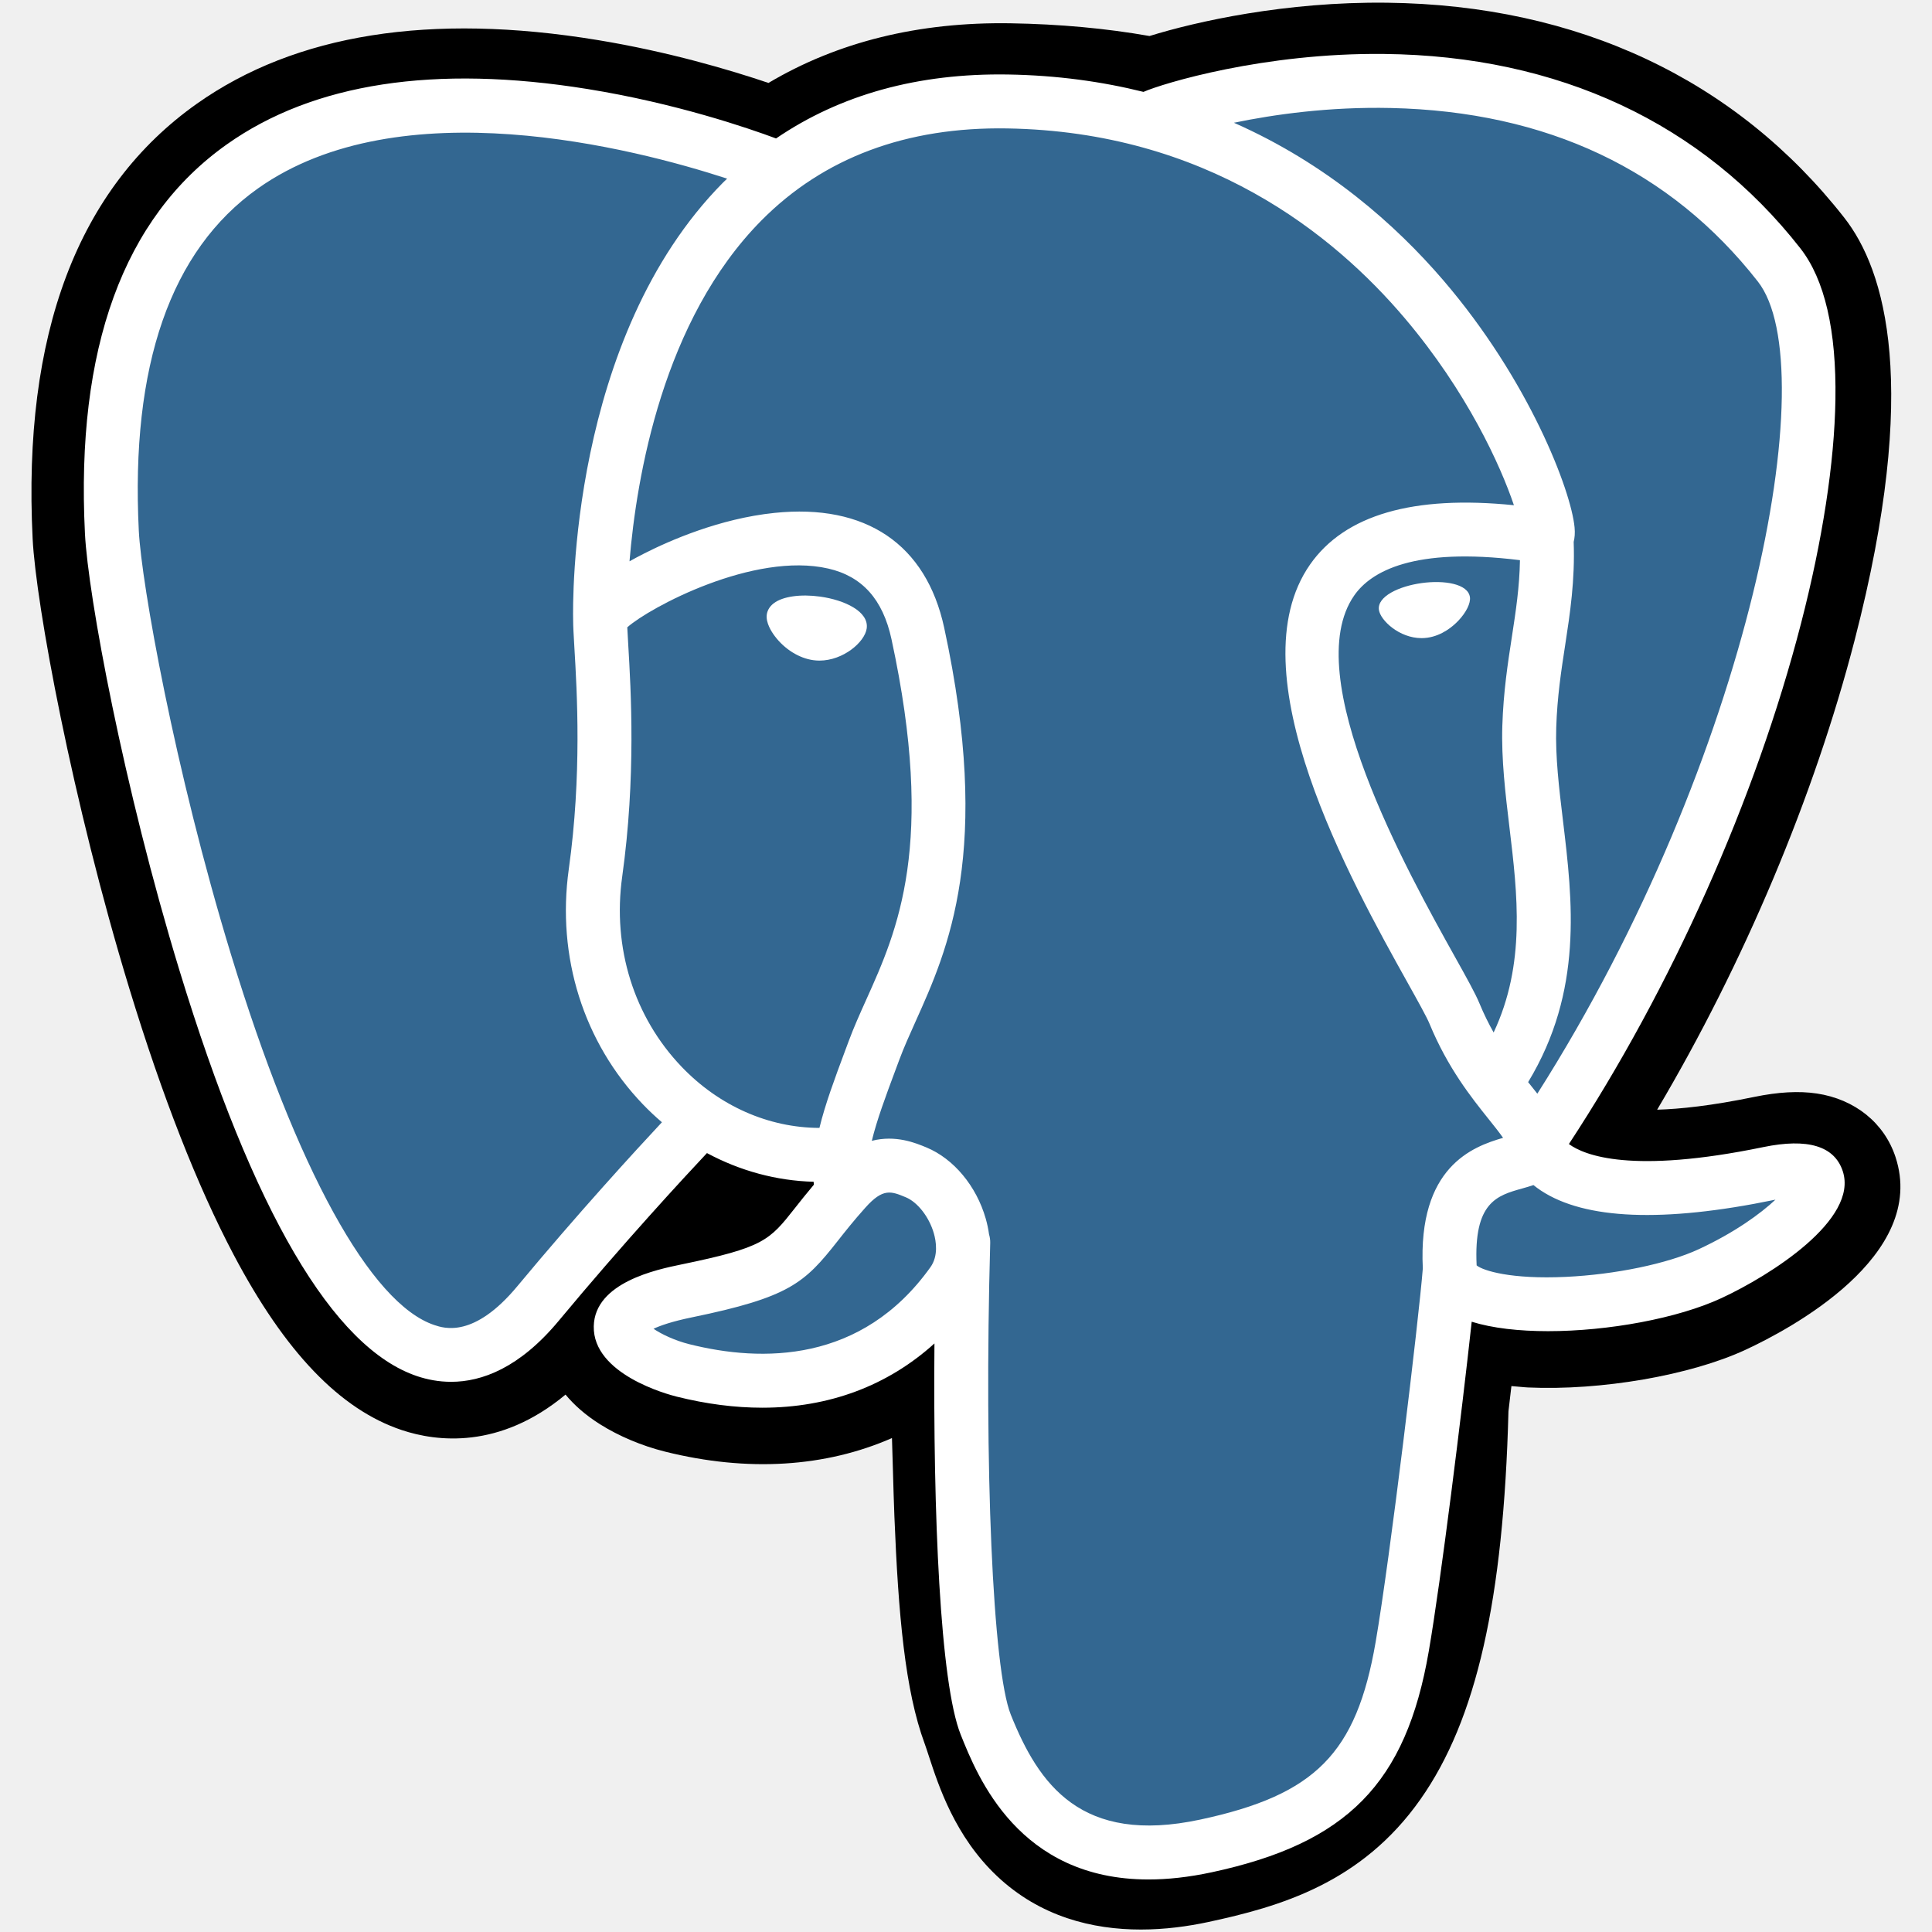
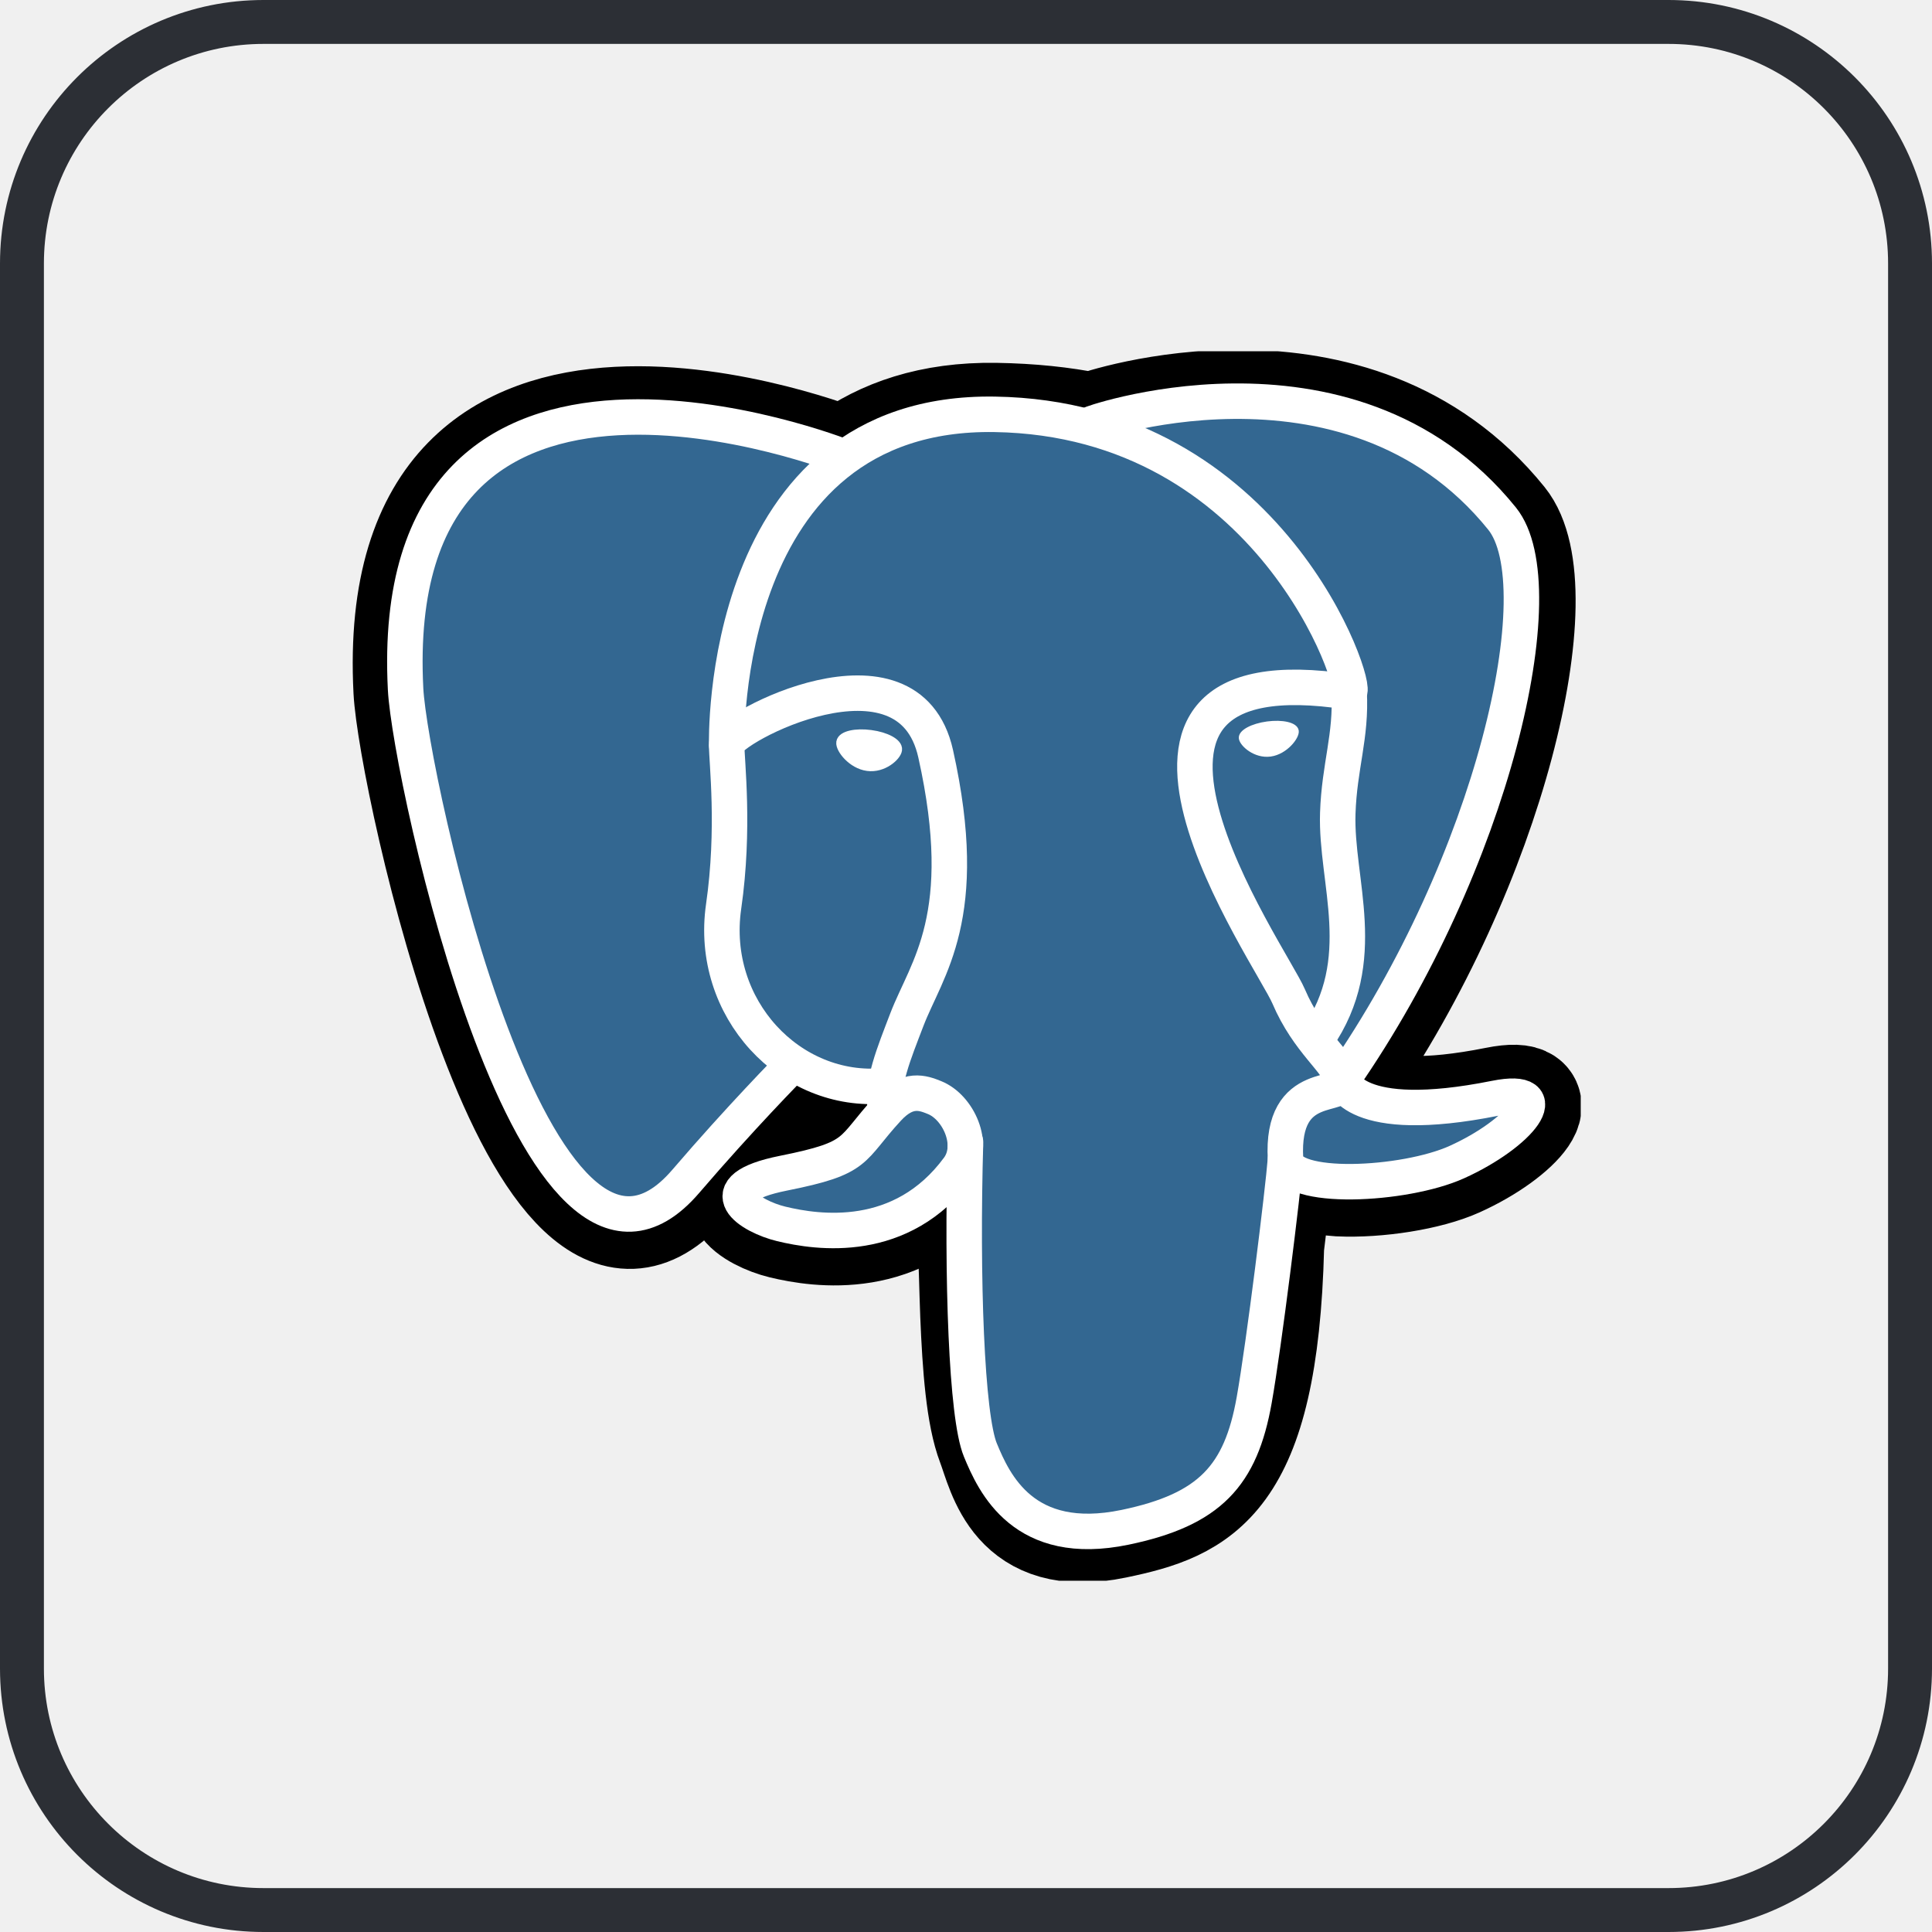
- <svg xmlns="http://www.w3.org/2000/svg" width="800px" height="800px" viewBox="-4 0 264 264" version="1.1" preserveAspectRatio="xMidYMid">
-   <g>
-     <path d="M255.008,158.086 C253.473,153.437 249.452,150.199 244.252,149.422 C241.8,149.056 238.992,149.212 235.669,149.897 C229.877,151.092 225.58,151.547 222.444,151.635 C234.281,131.65 243.906,108.86 249.447,87.407 C258.406,52.718 253.619,36.915 248.024,29.767 C233.217,10.848 211.614,0.683 185.552,0.372 C171.649,0.202 159.444,2.947 153.077,4.921 C147.149,3.875 140.775,3.291 134.086,3.183 C121.55,2.983 110.473,5.716 101.008,11.333 C95.767,9.561 87.358,7.063 77.646,5.469 C54.804,1.719 36.394,4.641 22.928,14.154 C6.622,25.672 -0.937,45.684 0.461,73.634 C0.905,82.508 5.869,109.508 13.685,135.114 C18.177,149.832 22.967,162.054 27.922,171.444 C34.949,184.759 42.468,192.6 50.909,195.416 C55.64,196.992 64.236,198.096 73.277,190.567 C74.423,191.954 75.952,193.333 77.981,194.614 C80.558,196.239 83.709,197.567 86.856,198.354 C98.197,201.189 108.82,200.48 117.883,196.506 C117.939,198.118 117.982,199.658 118.018,200.988 C118.079,203.145 118.138,205.26 118.217,207.238 C118.754,220.612 119.664,231.011 122.36,238.287 C122.508,238.688 122.707,239.297 122.917,239.944 C124.262,244.062 126.511,250.956 132.233,256.355 C138.158,261.948 145.325,263.663 151.889,263.663 C155.181,263.663 158.322,263.231 161.077,262.641 C170.897,260.536 182.05,257.33 190.118,245.842 C197.746,234.982 201.454,218.625 202.125,192.851 C202.212,192.123 202.292,191.427 202.369,190.764 C202.422,190.316 202.475,189.859 202.529,189.402 L204.326,189.56 L204.789,189.591 C214.791,190.047 227.021,187.926 234.532,184.437 C240.467,181.683 259.486,171.642 255.008,158.086" fill="#000000"> </path>
-     <path d="M237.906,160.722 C208.166,166.857 206.121,156.788 206.121,156.788 C237.522,110.195 250.648,51.052 239.32,36.577 C208.417,-2.908 154.922,15.766 154.029,16.25 L153.742,16.302 C147.866,15.082 141.291,14.356 133.9,14.235 C120.444,14.014 110.236,17.763 102.49,23.637 C102.49,23.637 7.06,-15.677 11.499,73.081 C12.443,91.963 38.563,215.954 69.717,178.503 C81.104,164.808 92.106,153.229 92.106,153.229 C97.571,156.859 104.113,158.711 110.971,158.046 L111.504,157.594 C111.338,159.294 111.414,160.957 111.717,162.926 C103.691,171.893 106.05,173.467 90.006,176.77 C73.771,180.116 83.308,186.072 89.535,187.629 C97.084,189.517 114.548,192.191 126.348,175.672 L125.878,177.557 C129.022,180.076 131.23,193.94 130.86,206.509 C130.49,219.077 130.243,227.706 132.721,234.446 C135.199,241.186 137.668,256.351 158.76,251.832 C176.383,248.055 185.516,238.268 186.787,221.943 C187.688,210.336 189.729,212.052 189.857,201.675 L191.494,196.763 C193.381,181.03 191.794,175.954 202.651,178.315 L205.29,178.547 C213.282,178.91 223.741,177.261 229.88,174.408 C243.098,168.274 250.938,158.031 237.904,160.722 L237.906,160.722" fill="#336791"> </path>
-     <path d="M108.076,81.525 C105.397,81.152 102.969,81.497 101.741,82.427 C101.05,82.95 100.837,83.556 100.779,83.973 C100.625,85.078 101.4,86.3 101.875,86.93 C103.221,88.714 105.187,89.94 107.133,90.21 C107.415,90.249 107.696,90.268 107.975,90.268 C111.22,90.268 114.171,87.741 114.431,85.876 C114.756,83.54 111.365,81.983 108.076,81.525" fill="#FFFFFF"> </path>
-     <path d="M196.86,81.599 L196.86,81.599 C196.604,79.768 193.346,79.246 190.254,79.676 C187.166,80.106 184.172,81.5 184.422,83.335 C184.623,84.762 187.199,87.198 190.249,87.198 C190.507,87.198 190.767,87.181 191.029,87.144 C193.065,86.862 194.559,85.569 195.268,84.824 C196.35,83.688 196.975,82.422 196.86,81.599" fill="#FFFFFF"> </path>
-     <path d="M247.802,160.025 C246.668,156.596 243.018,155.493 236.954,156.745 C218.949,160.461 212.501,157.887 210.384,156.328 C224.379,135.007 235.892,109.236 242.103,85.191 C245.045,73.801 246.67,63.223 246.803,54.602 C246.95,45.138 245.338,38.184 242.014,33.936 C228.612,16.811 208.942,7.625 185.132,7.373 C168.763,7.189 154.933,11.378 152.252,12.556 C146.606,11.152 140.451,10.29 133.75,10.18 C121.462,9.981 110.84,12.923 102.046,18.919 C98.226,17.498 88.354,14.109 76.281,12.164 C55.409,8.803 38.823,11.35 26.987,19.735 C12.864,29.741 6.344,47.627 7.607,72.894 C8.032,81.396 12.876,107.548 20.52,132.593 C30.582,165.557 41.519,184.218 53.028,188.057 C54.375,188.506 55.929,188.82 57.641,188.82 C61.839,188.82 66.986,186.928 72.341,180.49 C81.236,169.789 89.541,160.822 92.602,157.564 C97.126,159.992 102.096,161.348 107.179,161.484 C107.188,161.617 107.202,161.75 107.214,161.882 C106.194,163.092 105.357,164.152 104.644,165.057 C101.122,169.528 100.389,170.459 89.052,172.793 C85.827,173.459 77.261,175.224 77.136,181.228 C77,187.788 87.261,190.543 88.43,190.835 C92.504,191.855 96.429,192.358 100.172,192.358 C109.275,192.357 117.286,189.366 123.688,183.577 C123.491,206.963 124.466,230.007 127.274,237.028 C129.573,242.776 135.192,256.823 152.938,256.822 C155.542,256.822 158.408,256.519 161.561,255.843 C180.082,251.872 188.125,243.687 191.236,225.64 C192.901,215.995 195.758,192.964 197.102,180.61 C199.938,181.495 203.589,181.9 207.536,181.899 C215.768,181.899 225.267,180.15 231.224,177.385 C237.916,174.277 249.992,166.651 247.802,160.025 L247.802,160.025 Z M203.696,76.545 C203.635,80.192 203.133,83.503 202.601,86.959 C202.028,90.676 201.436,94.519 201.287,99.184 C201.14,103.724 201.707,108.445 202.255,113.009 C203.363,122.228 204.5,131.721 200.099,141.087 C199.415,139.872 198.754,138.546 198.149,137.078 C197.602,135.752 196.414,133.622 194.77,130.674 C188.37,119.198 173.385,92.324 181.056,81.358 C183.341,78.094 189.14,74.738 203.696,76.545 L203.696,76.545 Z M186.052,14.758 C207.386,15.229 224.261,23.21 236.21,38.478 C245.374,50.189 235.283,103.476 206.07,149.447 C205.781,149.08 205.488,148.71 205.184,148.33 C205.063,148.178 204.939,148.024 204.814,147.868 C212.363,135.401 210.887,123.066 209.573,112.13 C209.033,107.642 208.524,103.403 208.653,99.421 C208.787,95.2 209.345,91.581 209.885,88.081 C210.548,83.768 211.223,79.305 211.037,74.044 C211.176,73.492 211.232,72.84 211.159,72.066 C210.684,67.021 204.924,51.922 193.184,38.255 C186.762,30.781 177.397,22.416 164.61,16.774 C170.11,15.634 177.631,14.571 186.052,14.758 L186.052,14.758 Z M66.674,175.778 C60.774,182.872 56.7,181.512 55.36,181.066 C46.629,178.154 36.5,159.702 27.569,130.442 C19.841,105.124 15.325,79.665 14.967,72.526 C13.839,49.948 19.312,34.213 31.235,25.757 C50.639,11.997 82.541,20.233 95.36,24.41 C95.176,24.592 94.984,24.762 94.802,24.947 C73.766,46.191 74.265,82.488 74.317,84.706 C74.315,85.562 74.387,86.774 74.485,88.441 C74.847,94.546 75.521,105.908 73.721,118.775 C72.049,130.732 75.735,142.435 83.832,150.884 C84.67,151.758 85.545,152.58 86.449,153.352 C82.845,157.212 75.012,165.748 66.674,175.778 L66.674,175.778 Z M89.153,145.785 C82.627,138.975 79.663,129.503 81.02,119.796 C82.92,106.203 82.219,94.365 81.842,88.005 C81.789,87.115 81.743,86.335 81.715,85.72 C84.788,82.995 99.029,75.365 109.184,77.692 C113.819,78.753 116.643,81.909 117.817,87.337 C123.893,115.44 118.621,127.153 114.385,136.566 C113.512,138.505 112.687,140.338 111.983,142.234 L111.437,143.7 C110.055,147.406 108.769,150.852 107.972,154.124 C101.034,154.103 94.285,151.14 89.153,145.785 L89.153,145.785 Z M90.218,183.685 C88.192,183.179 86.37,182.3 85.301,181.571 C86.194,181.15 87.783,180.579 90.539,180.012 C103.876,177.266 105.936,175.328 110.434,169.617 C111.465,168.308 112.634,166.823 114.253,165.015 C114.253,165.014 114.254,165.014 114.255,165.013 C116.666,162.313 117.769,162.771 119.769,163.601 C121.39,164.272 122.969,166.303 123.609,168.539 C123.912,169.595 124.252,171.6 123.139,173.159 C113.743,186.315 100.051,186.146 90.218,183.685 L90.218,183.685 Z M160.017,248.637 C143.701,252.133 137.924,243.808 134.117,234.291 C131.66,228.147 130.452,200.44 131.309,169.844 C131.32,169.437 131.262,169.043 131.15,168.674 C131.052,167.96 130.902,167.238 130.694,166.512 C129.42,162.06 126.315,158.336 122.59,156.792 C121.11,156.179 118.394,155.054 115.13,155.889 C115.826,153.021 117.033,149.782 118.342,146.275 L118.891,144.8 C119.509,143.137 120.285,141.414 121.105,139.59 C125.538,129.742 131.609,116.253 125.02,85.78 C122.552,74.366 114.31,68.792 101.816,70.087 C94.325,70.862 87.473,73.884 84.055,75.617 C83.32,75.989 82.648,76.349 82.02,76.699 C82.974,65.199 86.578,43.707 100.061,30.11 C108.549,21.549 119.854,17.321 133.628,17.549 C160.769,17.993 178.172,31.921 187.994,43.528 C196.458,53.529 201.041,63.604 202.87,69.037 C189.115,67.639 179.76,70.354 175.018,77.134 C164.701,91.882 180.662,120.506 188.333,134.263 C189.74,136.784 190.954,138.963 191.336,139.889 C193.834,145.943 197.068,149.985 199.429,152.935 C200.153,153.839 200.855,154.716 201.389,155.482 C197.223,156.683 189.74,159.458 190.422,173.329 C189.872,180.289 185.961,212.875 183.974,224.388 C181.351,239.598 175.754,245.263 160.017,248.637 L160.017,248.637 Z M228.121,170.701 C223.861,172.678 216.732,174.162 209.96,174.48 C202.479,174.83 198.672,173.642 197.776,172.911 C197.355,164.267 200.573,163.364 203.978,162.408 C204.513,162.257 205.035,162.111 205.539,161.935 C205.852,162.19 206.195,162.443 206.571,162.691 C212.583,166.659 223.306,167.087 238.445,163.962 C238.5,163.951 238.556,163.94 238.611,163.929 C236.569,165.838 233.075,168.4 228.121,170.701 L228.121,170.701 Z" fill="#FFFFFF"> </path>
+ <svg xmlns="http://www.w3.org/2000/svg" width="44" height="44" viewBox="0 0 44 44" fill="none">
+   <rect x="0.5" y="0.5" width="43" height="43" rx="5.5" stroke="#2C2F35" />
+   <g clip-path="url(#clip0_1_1033)">
+     <path d="M28.945 28.383C29.129 26.9 29.074 26.682 30.213 26.922L30.502 26.947C31.378 26.986 32.524 26.81 33.197 26.507C34.646 25.855 35.505 24.765 34.077 25.052C30.817 25.704 30.593 24.633 30.593 24.633C34.035 19.679 35.474 13.39 34.232 11.851C30.844 7.652 24.981 9.638 24.883 9.689L24.852 9.695C24.208 9.565 23.487 9.488 22.677 9.475C21.202 9.452 20.083 9.85 19.234 10.475C19.234 10.475 8.774 6.294 9.261 15.732C9.364 17.74 12.227 30.924 15.642 26.942C16.89 25.486 18.096 24.255 18.096 24.255C18.695 24.641 19.412 24.838 20.164 24.767L20.222 24.719C20.204 24.9 20.212 25.076 20.246 25.286C19.366 26.239 19.625 26.407 17.866 26.758C16.086 27.114 17.132 27.747 17.814 27.913C18.642 28.113 20.556 28.398 21.849 26.641L21.798 26.842C22.143 27.11 22.12 28.767 22.169 29.951C22.218 31.135 22.299 32.239 22.548 32.891C22.797 33.542 23.09 35.22 25.402 34.74C27.334 34.338 28.81 33.76 28.945 28.383Z" fill="black" stroke="black" stroke-width="2.423" />
+     <path d="M34.077 25.052C30.817 25.704 30.593 24.633 30.593 24.633C34.035 19.679 35.474 13.39 34.232 11.851C30.845 7.652 24.981 9.638 24.883 9.689L24.852 9.695C24.208 9.565 23.487 9.488 22.677 9.475C21.202 9.452 20.083 9.85 19.234 10.475C19.234 10.475 8.774 6.294 9.26 15.732C9.364 17.74 12.227 30.925 15.642 26.942C16.89 25.486 18.096 24.255 18.096 24.255C18.695 24.641 19.412 24.838 20.164 24.767L20.222 24.719C20.204 24.9 20.212 25.077 20.245 25.286C19.366 26.239 19.624 26.407 17.866 26.758C16.086 27.114 17.131 27.747 17.814 27.913C18.641 28.113 20.556 28.398 21.849 26.641L21.797 26.842C22.142 27.11 22.384 28.584 22.344 29.92C22.303 31.257 22.276 32.174 22.548 32.891C22.819 33.608 23.09 35.22 25.402 34.74C27.333 34.338 28.334 33.297 28.474 31.561C28.573 30.327 28.796 30.51 28.81 29.406L28.99 28.884C29.197 27.211 29.023 26.671 30.213 26.922L30.502 26.947C31.378 26.986 32.524 26.81 33.197 26.507C34.646 25.855 35.505 24.765 34.077 25.052H34.077Z" fill="#336791" />
+     <path d="M21.989 26.011C21.899 29.123 22.012 32.258 22.326 33.02C22.64 33.782 23.312 35.264 25.624 34.783C27.556 34.381 28.258 33.604 28.563 31.888C28.788 30.625 29.221 27.119 29.276 26.401" stroke="white" stroke-width="0.808" stroke-linecap="round" stroke-linejoin="round" />
+     <path d="M19.218 10.405C19.218 10.405 8.751 6.255 9.237 15.693C9.341 17.701 12.204 30.886 15.619 26.903C16.867 25.447 17.995 24.304 17.995 24.304" stroke="white" stroke-width="0.808" stroke-linecap="round" stroke-linejoin="round" />
+     <path d="M24.872 9.648C24.51 9.758 30.694 7.454 34.209 11.811C35.451 13.351 34.012 19.64 30.57 24.594" stroke="white" stroke-width="0.808" stroke-linecap="round" stroke-linejoin="round" />
+     <path d="M30.57 24.594C30.57 24.594 30.794 25.665 34.054 25.012C35.483 24.726 34.623 25.815 33.174 26.468C31.985 27.003 29.32 27.14 29.277 26.401C29.165 24.492 30.679 25.072 30.57 24.594ZM30.57 24.594C30.471 24.163 29.794 23.741 29.346 22.687C28.954 21.767 23.98 14.712 30.725 15.76C30.972 15.71 28.966 9.536 22.654 9.436C16.343 9.335 16.55 16.965 16.55 16.965" stroke="white" stroke-width="0.808" stroke-linecap="round" stroke-linejoin="bevel" />
+     <path d="M20.222 25.247C19.342 26.2 19.601 26.368 17.842 26.719C16.063 27.075 17.108 27.708 17.791 27.873C18.618 28.074 20.532 28.359 21.826 26.602C22.22 26.067 21.824 25.213 21.282 24.996C21.021 24.89 20.672 24.759 20.222 25.247Z" stroke="white" stroke-width="0.808" stroke-linecap="round" stroke-linejoin="round" />
+     <path d="M20.165 25.23C20.076 24.669 20.355 24.002 20.653 23.222C21.102 22.051 22.137 20.88 21.309 17.165C20.692 14.397 16.552 16.589 16.55 16.965C16.547 17.34 16.737 18.867 16.48 20.645C16.146 22.966 18.003 24.928 20.141 24.728" stroke="white" stroke-width="0.808" stroke-linecap="round" stroke-linejoin="round" />
+     <path d="M19.18 16.908C19.161 17.037 19.422 17.379 19.762 17.424C20.101 17.47 20.391 17.203 20.409 17.075C20.428 16.947 20.168 16.805 19.828 16.76C19.488 16.714 19.198 16.781 19.18 16.908H19.18Z" fill="white" stroke="white" stroke-width="0.269" />
+     <path d="M29.511 16.647C29.53 16.775 29.269 17.117 28.93 17.163C28.59 17.209 28.3 16.942 28.281 16.813C28.263 16.685 28.523 16.544 28.863 16.498C29.203 16.452 29.493 16.519 29.511 16.647V16.647Z" fill="white" stroke="white" stroke-width="0.135" />
+     <path d="M30.725 15.76C30.781 16.765 30.502 17.45 30.467 18.52C30.415 20.076 31.232 21.857 30.001 23.64" stroke="white" stroke-width="0.808" stroke-linecap="round" stroke-linejoin="round" />
  </g>
+   <defs>
+     <clipPath id="clip0_1_1033">
+       <rect width="28" height="28" fill="white" transform="translate(8 8)" />
+     </clipPath>
+   </defs>
</svg>
